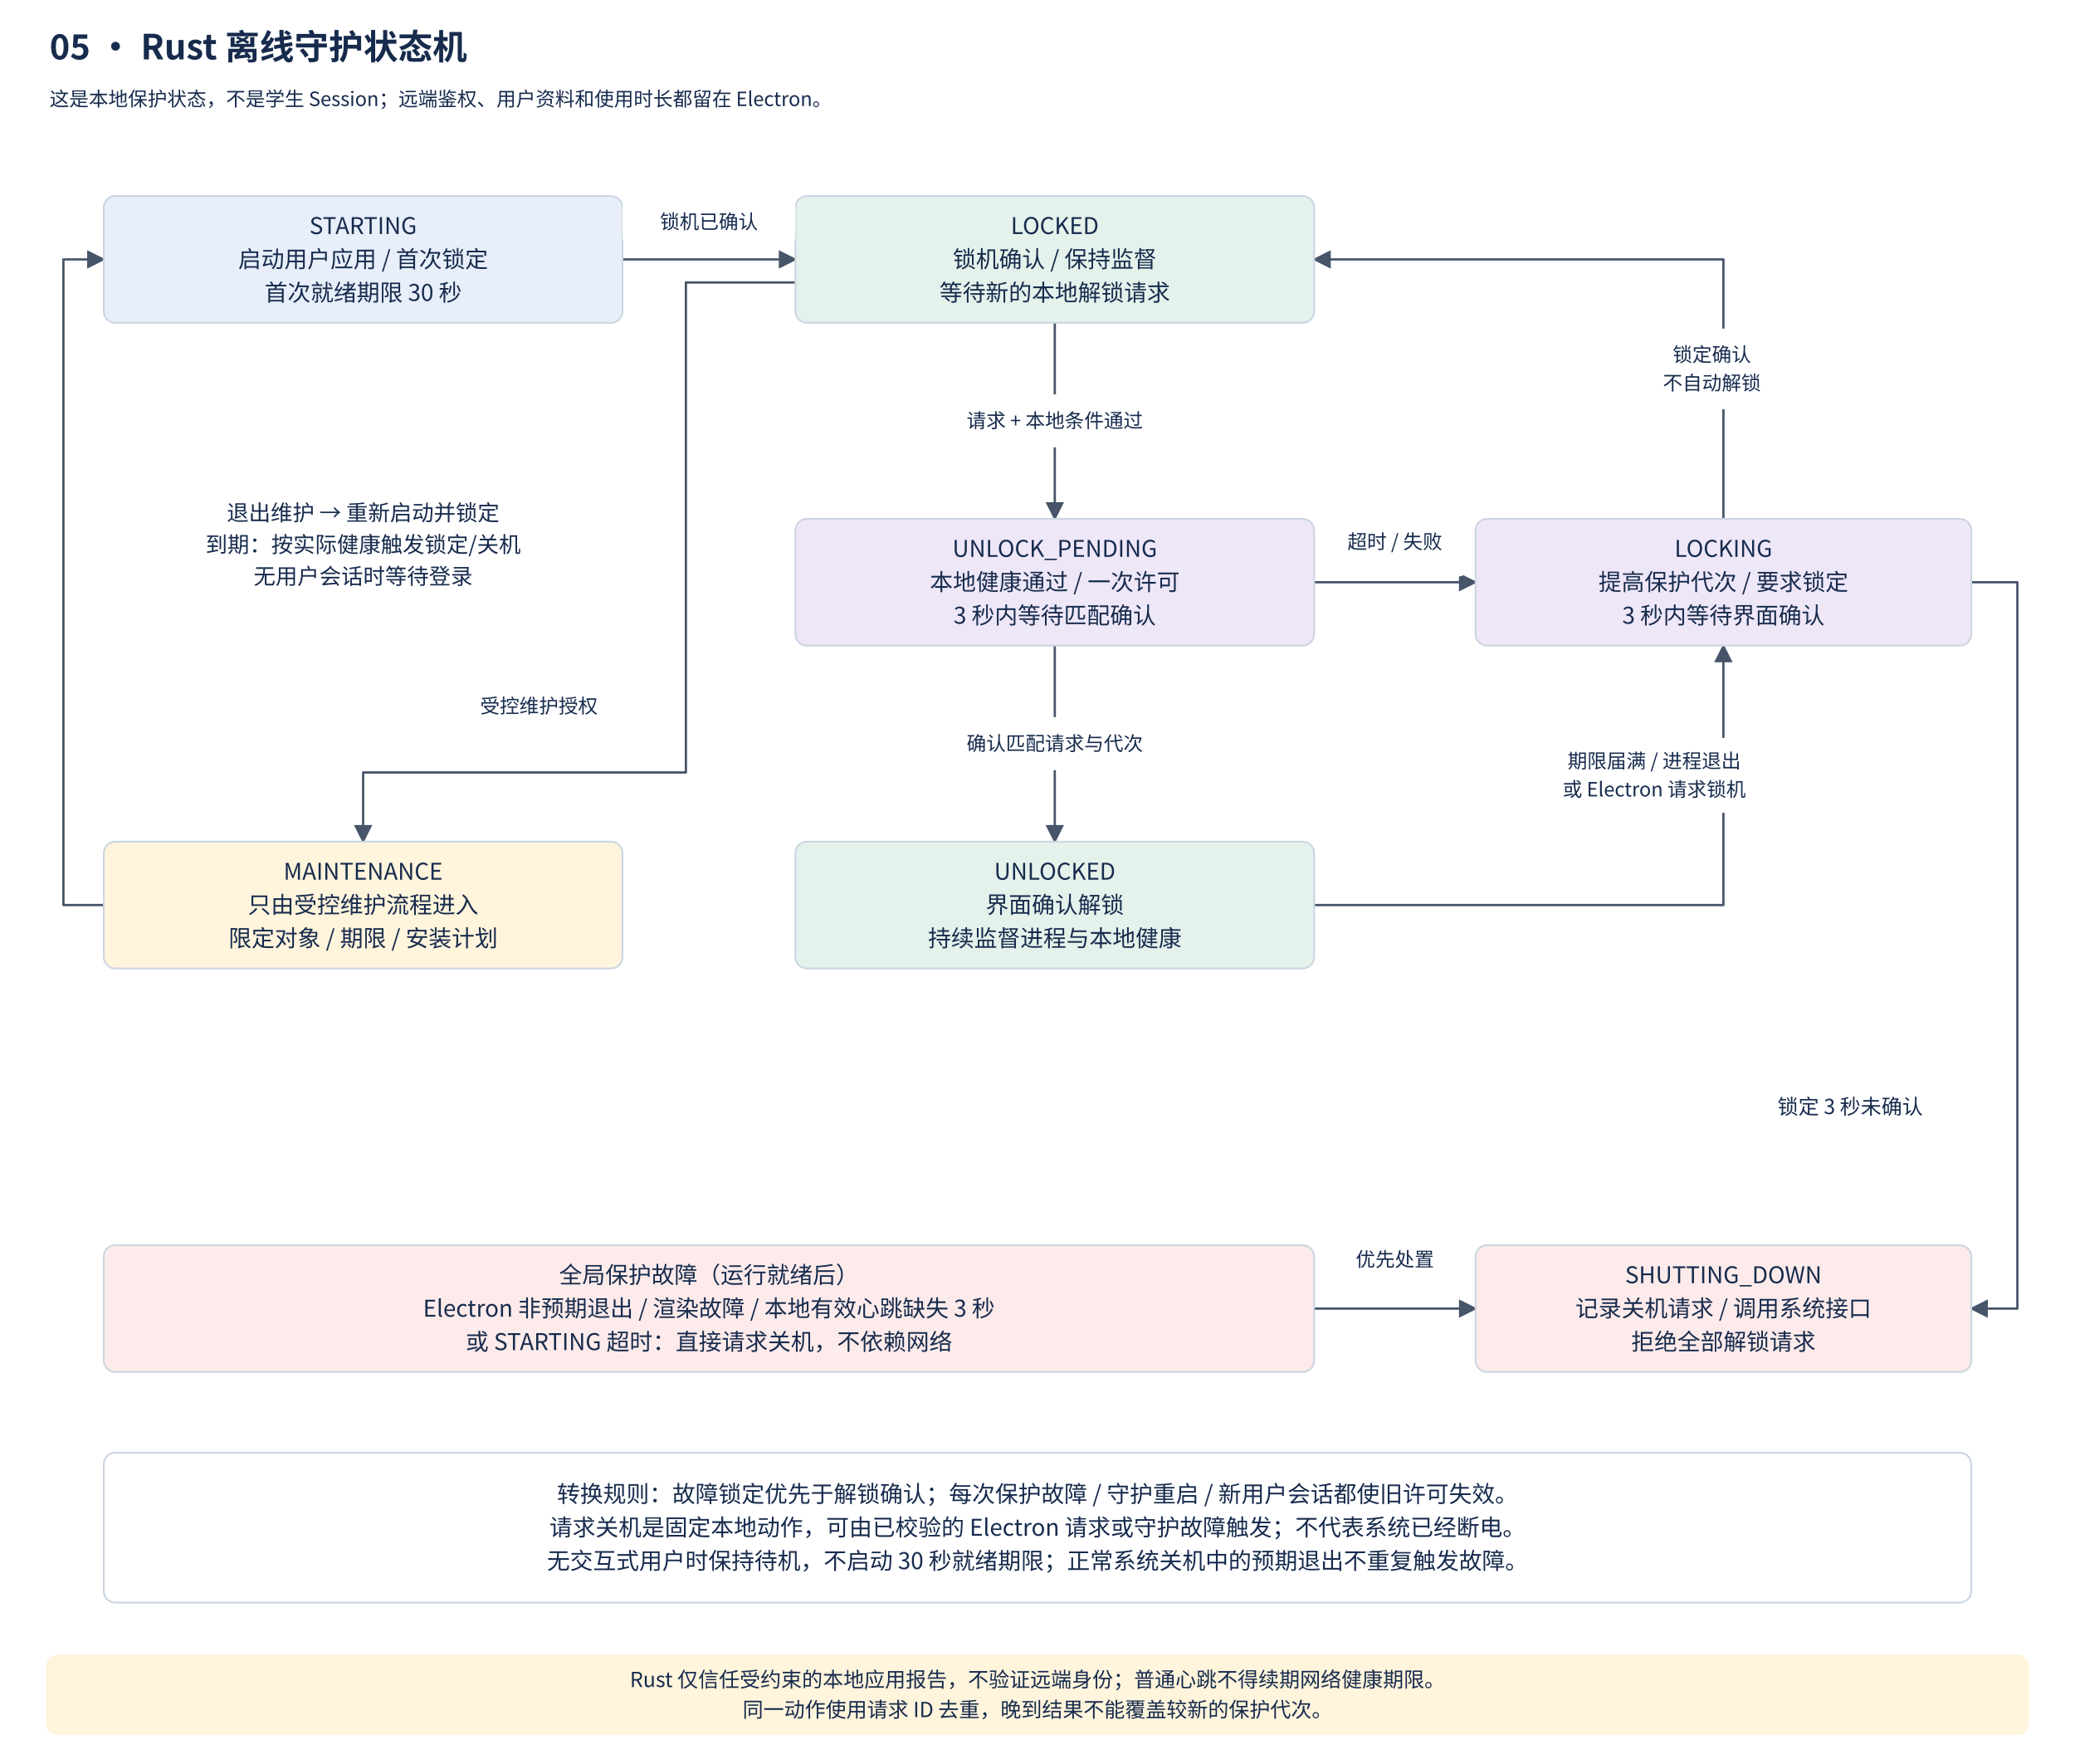
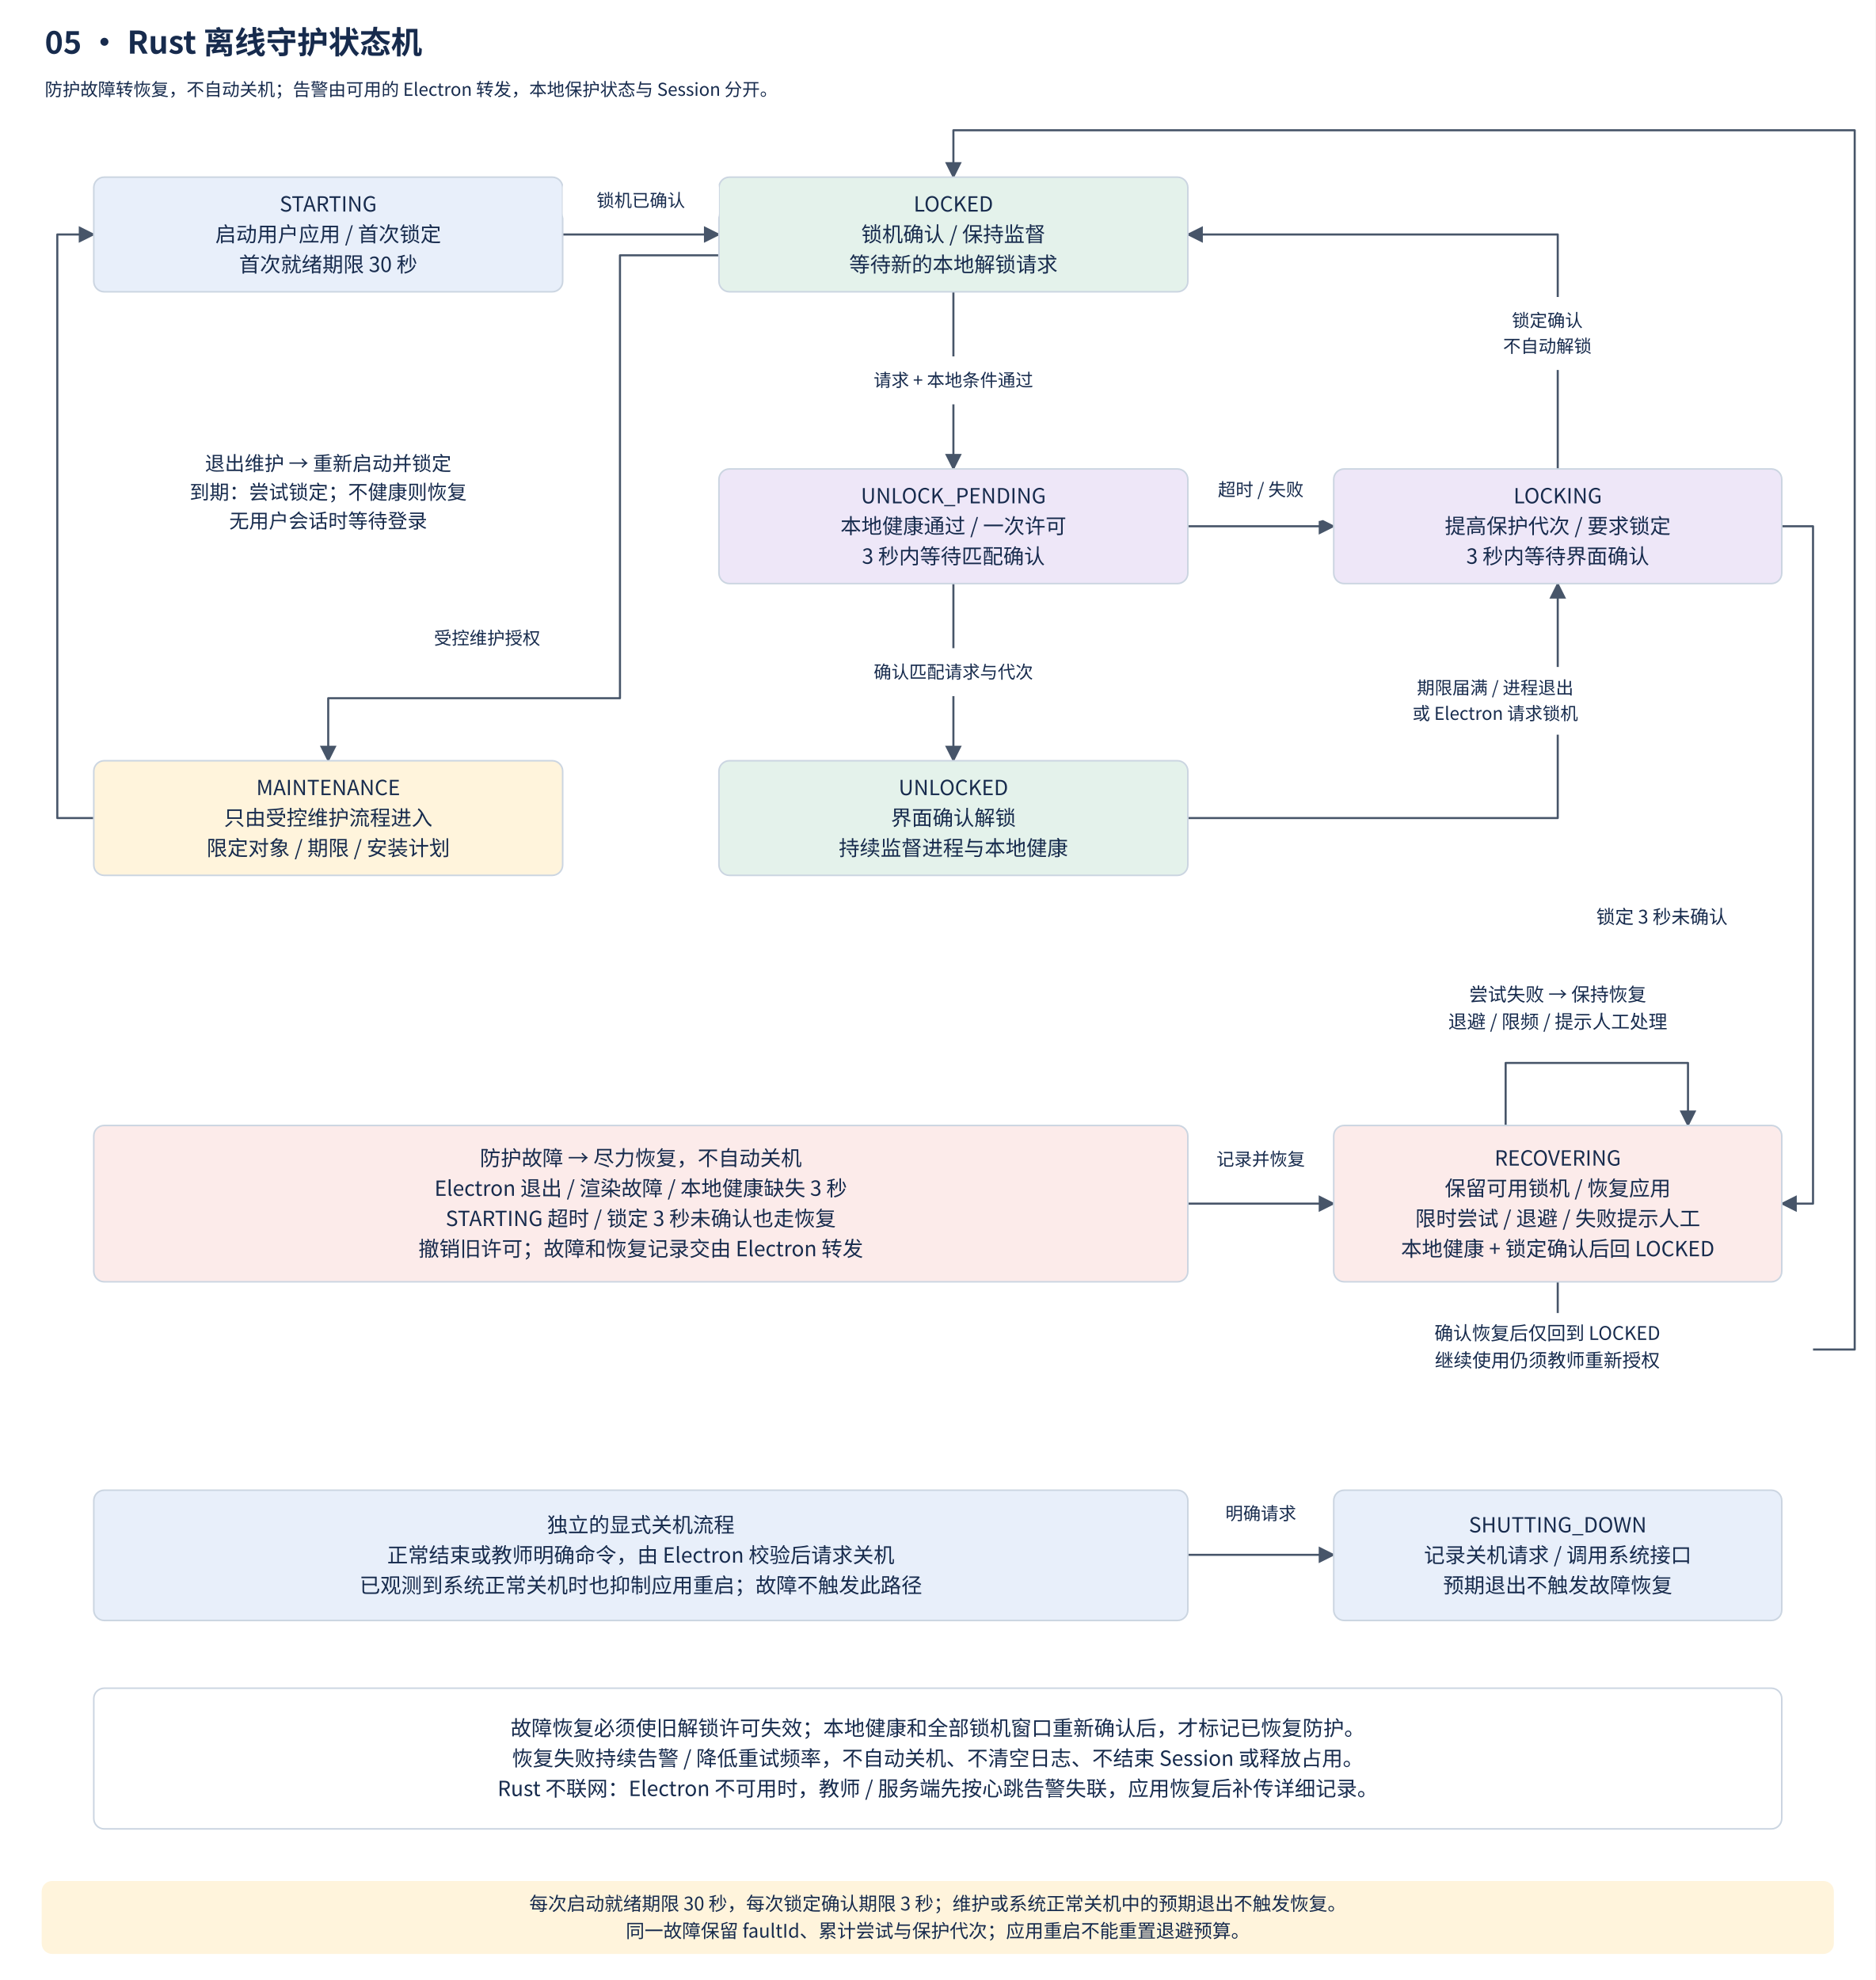
- <svg xmlns="http://www.w3.org/2000/svg" width="1800" height="1530" viewBox="0 0 1800 1530" role="img" aria-labelledby="title desc">
+ <svg xmlns="http://www.w3.org/2000/svg" width="1800" height="1900" viewBox="0 0 1800 1900" role="img" aria-labelledby="title desc">
  <defs>
    <marker id="arrow" viewBox="0 0 10 10" refX="9" refY="5" markerWidth="8" markerHeight="8" orient="auto-start-reverse">
      <path d="M 0 0 L 10 5 L 0 10 z" fill="#475569" />
    </marker>
  </defs>
-   <rect width="1800" height="1530" fill="#ffffff" />
+   <rect width="1800" height="1900" fill="#ffffff" />
  <polyline points="540,225 690,225" fill="none" stroke="#475569" stroke-width="2" stroke-linejoin="round" marker-end="url(#arrow)" />
  <polyline points="915.0,280 915.0,450" fill="none" stroke="#475569" stroke-width="2" stroke-linejoin="round" marker-end="url(#arrow)" />
  <polyline points="915.0,560 915.0,730" fill="none" stroke="#475569" stroke-width="2" stroke-linejoin="round" marker-end="url(#arrow)" />
  <polyline points="1140,785 1495,785 1495,560" fill="none" stroke="#475569" stroke-width="2" stroke-linejoin="round" marker-end="url(#arrow)" />
  <polyline points="1140,505 1280,505" fill="none" stroke="#475569" stroke-width="2" stroke-linejoin="round" marker-end="url(#arrow)" />
  <polyline points="1495,450 1495,225 1140,225" fill="none" stroke="#475569" stroke-width="2" stroke-linejoin="round" marker-end="url(#arrow)" />
-   <polyline points="1710,505 1750,505 1750,1135 1710,1135" fill="none" stroke="#475569" stroke-width="2" stroke-linejoin="round" marker-end="url(#arrow)" />
+   <polyline points="1710,505 1740,505 1740,1155 1710,1155" fill="none" stroke="#475569" stroke-width="2" stroke-linejoin="round" marker-end="url(#arrow)" />
  <polyline points="690,245 595,245 595,670 315,670 315,730" fill="none" stroke="#475569" stroke-width="2" stroke-linejoin="round" marker-end="url(#arrow)" />
  <polyline points="90,785 55,785 55,225 90,225" fill="none" stroke="#475569" stroke-width="2" stroke-linejoin="round" marker-end="url(#arrow)" />
-   <polyline points="1140,1135 1280,1135" fill="none" stroke="#475569" stroke-width="2" stroke-linejoin="round" marker-end="url(#arrow)" />
+   <polyline points="1140,1155 1280,1155" fill="none" stroke="#475569" stroke-width="2" stroke-linejoin="round" marker-end="url(#arrow)" />
+   <polyline points="1445,1080 1445,1020 1620,1020 1620,1080" fill="none" stroke="#475569" stroke-width="2" stroke-linejoin="round" marker-end="url(#arrow)" />
+   <polyline points="1495,1230 1495,1295 1780,1295 1780,125 915,125 915,170" fill="none" stroke="#475569" stroke-width="2" stroke-linejoin="round" marker-end="url(#arrow)" />
+   <polyline points="1140,1492 1280,1492" fill="none" stroke="#475569" stroke-width="2" stroke-linejoin="round" marker-end="url(#arrow)" />
  <text x="43" y="51.5" text-anchor="start" font-family="Microsoft YaHei, Noto Sans CJK SC, sans-serif" font-size="30" font-weight="600" fill="#172b4d">05 · Rust 离线守护状态机</text>
-   <text x="43" y="91.95" text-anchor="start" font-family="Microsoft YaHei, Noto Sans CJK SC, sans-serif" font-size="17" font-weight="400" fill="#172b4d">这是本地保护状态，不是学生 Session；远端鉴权、用户资料和使用时长都留在 Electron。</text>
+   <text x="43" y="91.95" text-anchor="start" font-family="Microsoft YaHei, Noto Sans CJK SC, sans-serif" font-size="17" font-weight="400" fill="#172b4d">防护故障转恢复，不自动关机；告警由可用的 Electron 转发，本地保护状态与 Session 分开。</text>
  <rect x="90" y="170" width="450" height="110" rx="10" fill="#e8effa" stroke="#cbd5e1" stroke-width="1.5" />
  <text x="315.0" y="203.0" text-anchor="middle" font-family="Microsoft YaHei, Noto Sans CJK SC, sans-serif" font-size="20" font-weight="400" fill="#172b4d">STARTING</text>
  <text x="315.0" y="232.0" text-anchor="middle" font-family="Microsoft YaHei, Noto Sans CJK SC, sans-serif" font-size="20" font-weight="400" fill="#172b4d">启动用户应用 / 首次锁定</text>
  <text x="315.0" y="261.0" text-anchor="middle" font-family="Microsoft YaHei, Noto Sans CJK SC, sans-serif" font-size="20" font-weight="400" fill="#172b4d">首次就绪期限 30 秒</text>
  <rect x="690" y="170" width="450" height="110" rx="10" fill="#e4f2eb" stroke="#cbd5e1" stroke-width="1.5" />
  <text x="915.0" y="203.0" text-anchor="middle" font-family="Microsoft YaHei, Noto Sans CJK SC, sans-serif" font-size="20" font-weight="400" fill="#172b4d">LOCKED</text>
  <text x="915.0" y="232.0" text-anchor="middle" font-family="Microsoft YaHei, Noto Sans CJK SC, sans-serif" font-size="20" font-weight="400" fill="#172b4d">锁机确认 / 保持监督</text>
  <text x="915.0" y="261.0" text-anchor="middle" font-family="Microsoft YaHei, Noto Sans CJK SC, sans-serif" font-size="20" font-weight="400" fill="#172b4d">等待新的本地解锁请求</text>
  <rect x="690" y="450" width="450" height="110" rx="10" fill="#eee7f8" stroke="#cbd5e1" stroke-width="1.5" />
  <text x="915.0" y="483.0" text-anchor="middle" font-family="Microsoft YaHei, Noto Sans CJK SC, sans-serif" font-size="20" font-weight="400" fill="#172b4d">UNLOCK_PENDING</text>
  <text x="915.0" y="512.0" text-anchor="middle" font-family="Microsoft YaHei, Noto Sans CJK SC, sans-serif" font-size="20" font-weight="400" fill="#172b4d">本地健康通过 / 一次许可</text>
  <text x="915.0" y="541.0" text-anchor="middle" font-family="Microsoft YaHei, Noto Sans CJK SC, sans-serif" font-size="20" font-weight="400" fill="#172b4d">3 秒内等待匹配确认</text>
  <rect x="690" y="730" width="450" height="110" rx="10" fill="#e4f2eb" stroke="#cbd5e1" stroke-width="1.5" />
  <text x="915.0" y="763.0" text-anchor="middle" font-family="Microsoft YaHei, Noto Sans CJK SC, sans-serif" font-size="20" font-weight="400" fill="#172b4d">UNLOCKED</text>
  <text x="915.0" y="792.0" text-anchor="middle" font-family="Microsoft YaHei, Noto Sans CJK SC, sans-serif" font-size="20" font-weight="400" fill="#172b4d">界面确认解锁</text>
  <text x="915.0" y="821.0" text-anchor="middle" font-family="Microsoft YaHei, Noto Sans CJK SC, sans-serif" font-size="20" font-weight="400" fill="#172b4d">持续监督进程与本地健康</text>
  <rect x="1280" y="450" width="430" height="110" rx="10" fill="#eee7f8" stroke="#cbd5e1" stroke-width="1.5" />
  <text x="1495.0" y="483.0" text-anchor="middle" font-family="Microsoft YaHei, Noto Sans CJK SC, sans-serif" font-size="20" font-weight="400" fill="#172b4d">LOCKING</text>
  <text x="1495.0" y="512.0" text-anchor="middle" font-family="Microsoft YaHei, Noto Sans CJK SC, sans-serif" font-size="20" font-weight="400" fill="#172b4d">提高保护代次 / 要求锁定</text>
  <text x="1495.0" y="541.0" text-anchor="middle" font-family="Microsoft YaHei, Noto Sans CJK SC, sans-serif" font-size="20" font-weight="400" fill="#172b4d">3 秒内等待界面确认</text>
  <rect x="90" y="730" width="450" height="110" rx="10" fill="#fff4dc" stroke="#cbd5e1" stroke-width="1.5" />
  <text x="315.0" y="763.0" text-anchor="middle" font-family="Microsoft YaHei, Noto Sans CJK SC, sans-serif" font-size="20" font-weight="400" fill="#172b4d">MAINTENANCE</text>
  <text x="315.0" y="792.0" text-anchor="middle" font-family="Microsoft YaHei, Noto Sans CJK SC, sans-serif" font-size="20" font-weight="400" fill="#172b4d">只由受控维护流程进入</text>
  <text x="315.0" y="821.0" text-anchor="middle" font-family="Microsoft YaHei, Noto Sans CJK SC, sans-serif" font-size="20" font-weight="400" fill="#172b4d">限定对象 / 期限 / 安装计划</text>
-   <rect x="1280" y="1080" width="430" height="110" rx="10" fill="#fcebea" stroke="#cbd5e1" stroke-width="1.5" />
-   <text x="1495.0" y="1113.0" text-anchor="middle" font-family="Microsoft YaHei, Noto Sans CJK SC, sans-serif" font-size="20" font-weight="400" fill="#172b4d">SHUTTING_DOWN</text>
-   <text x="1495.0" y="1142.0" text-anchor="middle" font-family="Microsoft YaHei, Noto Sans CJK SC, sans-serif" font-size="20" font-weight="400" fill="#172b4d">记录关机请求 / 调用系统接口</text>
-   <text x="1495.0" y="1171.0" text-anchor="middle" font-family="Microsoft YaHei, Noto Sans CJK SC, sans-serif" font-size="20" font-weight="400" fill="#172b4d">拒绝全部解锁请求</text>
-   <rect x="90" y="1080" width="1050" height="110" rx="10" fill="#fcebea" stroke="#cbd5e1" stroke-width="1.5" />
-   <text x="615.0" y="1113.0" text-anchor="middle" font-family="Microsoft YaHei, Noto Sans CJK SC, sans-serif" font-size="20" font-weight="400" fill="#172b4d">全局保护故障（运行就绪后）</text>
-   <text x="615.0" y="1142.0" text-anchor="middle" font-family="Microsoft YaHei, Noto Sans CJK SC, sans-serif" font-size="20" font-weight="400" fill="#172b4d">Electron 非预期退出 / 渲染故障 / 本地有效心跳缺失 3 秒</text>
-   <text x="615.0" y="1171.0" text-anchor="middle" font-family="Microsoft YaHei, Noto Sans CJK SC, sans-serif" font-size="20" font-weight="400" fill="#172b4d">或 STARTING 超时：直接请求关机，不依赖网络</text>
+   <rect x="1280" y="1080" width="430" height="150" rx="10" fill="#fcebea" stroke="#cbd5e1" stroke-width="1.5" />
+   <text x="1495.0" y="1118.5" text-anchor="middle" font-family="Microsoft YaHei, Noto Sans CJK SC, sans-serif" font-size="20" font-weight="400" fill="#172b4d">RECOVERING</text>
+   <text x="1495.0" y="1147.5" text-anchor="middle" font-family="Microsoft YaHei, Noto Sans CJK SC, sans-serif" font-size="20" font-weight="400" fill="#172b4d">保留可用锁机 / 恢复应用</text>
+   <text x="1495.0" y="1176.5" text-anchor="middle" font-family="Microsoft YaHei, Noto Sans CJK SC, sans-serif" font-size="20" font-weight="400" fill="#172b4d">限时尝试 / 退避 / 失败提示人工</text>
+   <text x="1495.0" y="1205.5" text-anchor="middle" font-family="Microsoft YaHei, Noto Sans CJK SC, sans-serif" font-size="20" font-weight="400" fill="#172b4d">本地健康 + 锁定确认后回 LOCKED</text>
+   <rect x="90" y="1080" width="1050" height="150" rx="10" fill="#fcebea" stroke="#cbd5e1" stroke-width="1.5" />
+   <text x="615.0" y="1118.5" text-anchor="middle" font-family="Microsoft YaHei, Noto Sans CJK SC, sans-serif" font-size="20" font-weight="400" fill="#172b4d">防护故障 → 尽力恢复，不自动关机</text>
+   <text x="615.0" y="1147.5" text-anchor="middle" font-family="Microsoft YaHei, Noto Sans CJK SC, sans-serif" font-size="20" font-weight="400" fill="#172b4d">Electron 退出 / 渲染故障 / 本地健康缺失 3 秒</text>
+   <text x="615.0" y="1176.5" text-anchor="middle" font-family="Microsoft YaHei, Noto Sans CJK SC, sans-serif" font-size="20" font-weight="400" fill="#172b4d">STARTING 超时 / 锁定 3 秒未确认也走恢复</text>
+   <text x="615.0" y="1205.5" text-anchor="middle" font-family="Microsoft YaHei, Noto Sans CJK SC, sans-serif" font-size="20" font-weight="400" fill="#172b4d">撤销旧许可；故障和恢复记录交由 Electron 转发</text>
+   <rect x="90" y="1430" width="1050" height="125" rx="10" fill="#e8effa" stroke="#cbd5e1" stroke-width="1.5" />
+   <text x="615.0" y="1470.5" text-anchor="middle" font-family="Microsoft YaHei, Noto Sans CJK SC, sans-serif" font-size="20" font-weight="400" fill="#172b4d">独立的显式关机流程</text>
+   <text x="615.0" y="1499.5" text-anchor="middle" font-family="Microsoft YaHei, Noto Sans CJK SC, sans-serif" font-size="20" font-weight="400" fill="#172b4d">正常结束或教师明确命令，由 Electron 校验后请求关机</text>
+   <text x="615.0" y="1528.5" text-anchor="middle" font-family="Microsoft YaHei, Noto Sans CJK SC, sans-serif" font-size="20" font-weight="400" fill="#172b4d">已观测到系统正常关机时也抑制应用重启；故障不触发此路径</text>
+   <rect x="1280" y="1430" width="430" height="125" rx="10" fill="#e8effa" stroke="#cbd5e1" stroke-width="1.5" />
+   <text x="1495.0" y="1470.5" text-anchor="middle" font-family="Microsoft YaHei, Noto Sans CJK SC, sans-serif" font-size="20" font-weight="400" fill="#172b4d">SHUTTING_DOWN</text>
+   <text x="1495.0" y="1499.5" text-anchor="middle" font-family="Microsoft YaHei, Noto Sans CJK SC, sans-serif" font-size="20" font-weight="400" fill="#172b4d">记录关机请求 / 调用系统接口</text>
+   <text x="1495.0" y="1528.5" text-anchor="middle" font-family="Microsoft YaHei, Noto Sans CJK SC, sans-serif" font-size="20" font-weight="400" fill="#172b4d">预期退出不触发故障恢复</text>
  <rect x="540" y="170" width="150" height="45" rx="10" fill="#ffffff" stroke="none" stroke-width="1.5" />
  <text x="615.0" y="198.45" text-anchor="middle" font-family="Microsoft YaHei, Noto Sans CJK SC, sans-serif" font-size="17" font-weight="400" fill="#172b4d">锁机已确认</text>
  <rect x="745.0" y="342.0" width="340" height="46" rx="10" fill="#ffffff" stroke="none" stroke-width="1.5" />
  <text x="915.0" y="370.95" text-anchor="middle" font-family="Microsoft YaHei, Noto Sans CJK SC, sans-serif" font-size="17" font-weight="400" fill="#172b4d">请求 + 本地条件通过</text>
  <rect x="745.0" y="622.0" width="340" height="46" rx="10" fill="#ffffff" stroke="none" stroke-width="1.5" />
  <text x="915.0" y="650.95" text-anchor="middle" font-family="Microsoft YaHei, Noto Sans CJK SC, sans-serif" font-size="17" font-weight="400" fill="#172b4d">确认匹配请求与代次</text>
  <rect x="1170" y="640" width="530" height="65" rx="10" fill="#ffffff" stroke="none" stroke-width="1.5" />
  <text x="1435.0" y="666.125" text-anchor="middle" font-family="Microsoft YaHei, Noto Sans CJK SC, sans-serif" font-size="17" font-weight="400" fill="#172b4d">期限届满 / 进程退出</text>
  <text x="1435.0" y="690.775" text-anchor="middle" font-family="Microsoft YaHei, Noto Sans CJK SC, sans-serif" font-size="17" font-weight="400" fill="#172b4d">或 Electron 请求锁机</text>
  <rect x="1145" y="440" width="130" height="60" rx="10" fill="#ffffff" stroke="none" stroke-width="1.5" />
  <text x="1210.0" y="475.95" text-anchor="middle" font-family="Microsoft YaHei, Noto Sans CJK SC, sans-serif" font-size="17" font-weight="400" fill="#172b4d">超时 / 失败</text>
  <rect x="1270" y="285" width="430" height="70" rx="10" fill="#ffffff" stroke="none" stroke-width="1.5" />
  <text x="1485.0" y="313.625" text-anchor="middle" font-family="Microsoft YaHei, Noto Sans CJK SC, sans-serif" font-size="17" font-weight="400" fill="#172b4d">锁定确认</text>
  <text x="1485.0" y="338.275" text-anchor="middle" font-family="Microsoft YaHei, Noto Sans CJK SC, sans-serif" font-size="17" font-weight="400" fill="#172b4d">不自动解锁</text>
-   <rect x="1470" y="930" width="270" height="60" rx="10" fill="#ffffff" stroke="none" stroke-width="1.5" />
-   <text x="1605.0" y="966.3" text-anchor="middle" font-family="Microsoft YaHei, Noto Sans CJK SC, sans-serif" font-size="18" font-weight="400" fill="#172b4d">锁定 3 秒未确认</text>
+   <rect x="1460" y="850" width="270" height="60" rx="10" fill="#ffffff" stroke="none" stroke-width="1.5" />
+   <text x="1595.0" y="886.3" text-anchor="middle" font-family="Microsoft YaHei, Noto Sans CJK SC, sans-serif" font-size="18" font-weight="400" fill="#172b4d">锁定 3 秒未确认</text>
  <rect x="345" y="590" width="245" height="45" rx="10" fill="#ffffff" stroke="none" stroke-width="1.5" />
  <text x="467.5" y="618.45" text-anchor="middle" font-family="Microsoft YaHei, Noto Sans CJK SC, sans-serif" font-size="17" font-weight="400" fill="#172b4d">受控维护授权</text>
  <rect x="100" y="410" width="430" height="125" rx="10" fill="#ffffff" stroke="none" stroke-width="1.5" />
  <text x="315.0" y="451.6" text-anchor="middle" font-family="Microsoft YaHei, Noto Sans CJK SC, sans-serif" font-size="19" font-weight="400" fill="#172b4d">退出维护 → 重新启动并锁定</text>
-   <text x="315.0" y="479.15" text-anchor="middle" font-family="Microsoft YaHei, Noto Sans CJK SC, sans-serif" font-size="19" font-weight="400" fill="#172b4d">到期：按实际健康触发锁定/关机</text>
+   <text x="315.0" y="479.15" text-anchor="middle" font-family="Microsoft YaHei, Noto Sans CJK SC, sans-serif" font-size="19" font-weight="400" fill="#172b4d">到期：尝试锁定；不健康则恢复</text>
  <text x="315.0" y="506.7" text-anchor="middle" font-family="Microsoft YaHei, Noto Sans CJK SC, sans-serif" font-size="19" font-weight="400" fill="#172b4d">无用户会话时等待登录</text>
-   <rect x="1145" y="1070" width="130" height="45" rx="10" fill="#ffffff" stroke="none" stroke-width="1.5" />
-   <text x="1210.0" y="1098.45" text-anchor="middle" font-family="Microsoft YaHei, Noto Sans CJK SC, sans-serif" font-size="17" font-weight="400" fill="#172b4d">优先处置</text>
-   <rect x="90" y="1260" width="1620" height="130" rx="10" fill="#ffffff" stroke="#cbd5e1" stroke-width="1.5" />
-   <text x="900.0" y="1303.0" text-anchor="middle" font-family="Microsoft YaHei, Noto Sans CJK SC, sans-serif" font-size="20" font-weight="400" fill="#172b4d">转换规则：故障锁定优先于解锁确认；每次保护故障 / 守护重启 / 新用户会话都使旧许可失效。</text>
-   <text x="900.0" y="1332.0" text-anchor="middle" font-family="Microsoft YaHei, Noto Sans CJK SC, sans-serif" font-size="20" font-weight="400" fill="#172b4d">请求关机是固定本地动作，可由已校验的 Electron 请求或守护故障触发；不代表系统已经断电。</text>
-   <text x="900.0" y="1361.0" text-anchor="middle" font-family="Microsoft YaHei, Noto Sans CJK SC, sans-serif" font-size="20" font-weight="400" fill="#172b4d">无交互式用户时保持待机，不启动 30 秒就绪期限；正常系统关机中的预期退出不重复触发故障。</text>
-   <rect x="40" y="1435" width="1720" height="70" rx="10" fill="#fff4dc" stroke="none" stroke-width="1.5" />
-   <text x="900.0" y="1463.25" text-anchor="middle" font-family="Microsoft YaHei, Noto Sans CJK SC, sans-serif" font-size="18" font-weight="400" fill="#172b4d">Rust 仅信任受约束的本地应用报告，不验证远端身份；普通心跳不得续期网络健康期限。</text>
-   <text x="900.0" y="1489.35" text-anchor="middle" font-family="Microsoft YaHei, Noto Sans CJK SC, sans-serif" font-size="18" font-weight="400" fill="#172b4d">同一动作使用请求 ID 去重，晚到结果不能覆盖较新的保护代次。</text>
+   <rect x="1145" y="1090" width="130" height="45" rx="10" fill="#ffffff" stroke="none" stroke-width="1.5" />
+   <text x="1210.0" y="1118.45" text-anchor="middle" font-family="Microsoft YaHei, Noto Sans CJK SC, sans-serif" font-size="17" font-weight="400" fill="#172b4d">记录并恢复</text>
+   <rect x="1280" y="935" width="430" height="65" rx="10" fill="#ffffff" stroke="none" stroke-width="1.5" />
+   <text x="1495.0" y="960.75" text-anchor="middle" font-family="Microsoft YaHei, Noto Sans CJK SC, sans-serif" font-size="18" font-weight="400" fill="#172b4d">尝试失败 → 保持恢复</text>
+   <text x="1495.0" y="986.85" text-anchor="middle" font-family="Microsoft YaHei, Noto Sans CJK SC, sans-serif" font-size="18" font-weight="400" fill="#172b4d">退避 / 限频 / 提示人工处理</text>
+   <rect x="1230" y="1260" width="510" height="65" rx="10" fill="#ffffff" stroke="none" stroke-width="1.5" />
+   <text x="1485.0" y="1285.75" text-anchor="middle" font-family="Microsoft YaHei, Noto Sans CJK SC, sans-serif" font-size="18" font-weight="400" fill="#172b4d">确认恢复后仅回到 LOCKED</text>
+   <text x="1485.0" y="1311.85" text-anchor="middle" font-family="Microsoft YaHei, Noto Sans CJK SC, sans-serif" font-size="18" font-weight="400" fill="#172b4d">继续使用仍须教师重新授权</text>
+   <rect x="1145" y="1430" width="130" height="45" rx="10" fill="#ffffff" stroke="none" stroke-width="1.5" />
+   <text x="1210.0" y="1458.45" text-anchor="middle" font-family="Microsoft YaHei, Noto Sans CJK SC, sans-serif" font-size="17" font-weight="400" fill="#172b4d">明确请求</text>
+   <rect x="90" y="1620" width="1620" height="135" rx="10" fill="#ffffff" stroke="#cbd5e1" stroke-width="1.5" />
+   <text x="900.0" y="1665.5" text-anchor="middle" font-family="Microsoft YaHei, Noto Sans CJK SC, sans-serif" font-size="20" font-weight="400" fill="#172b4d">故障恢复必须使旧解锁许可失效；本地健康和全部锁机窗口重新确认后，才标记已恢复防护。</text>
+   <text x="900.0" y="1694.5" text-anchor="middle" font-family="Microsoft YaHei, Noto Sans CJK SC, sans-serif" font-size="20" font-weight="400" fill="#172b4d">恢复失败持续告警 / 降低重试频率，不自动关机、不清空日志、不结束 Session 或释放占用。</text>
+   <text x="900.0" y="1723.5" text-anchor="middle" font-family="Microsoft YaHei, Noto Sans CJK SC, sans-serif" font-size="20" font-weight="400" fill="#172b4d">Rust 不联网：Electron 不可用时，教师 / 服务端先按心跳告警失联，应用恢复后补传详细记录。</text>
+   <rect x="40" y="1805" width="1720" height="70" rx="10" fill="#fff4dc" stroke="none" stroke-width="1.5" />
+   <text x="900.0" y="1833.25" text-anchor="middle" font-family="Microsoft YaHei, Noto Sans CJK SC, sans-serif" font-size="18" font-weight="400" fill="#172b4d">每次启动就绪期限 30 秒，每次锁定确认期限 3 秒；维护或系统正常关机中的预期退出不触发恢复。</text>
+   <text x="900.0" y="1859.35" text-anchor="middle" font-family="Microsoft YaHei, Noto Sans CJK SC, sans-serif" font-size="18" font-weight="400" fill="#172b4d">同一故障保留 faultId、累计尝试与保护代次；应用重启不能重置退避预算。</text>
</svg>
